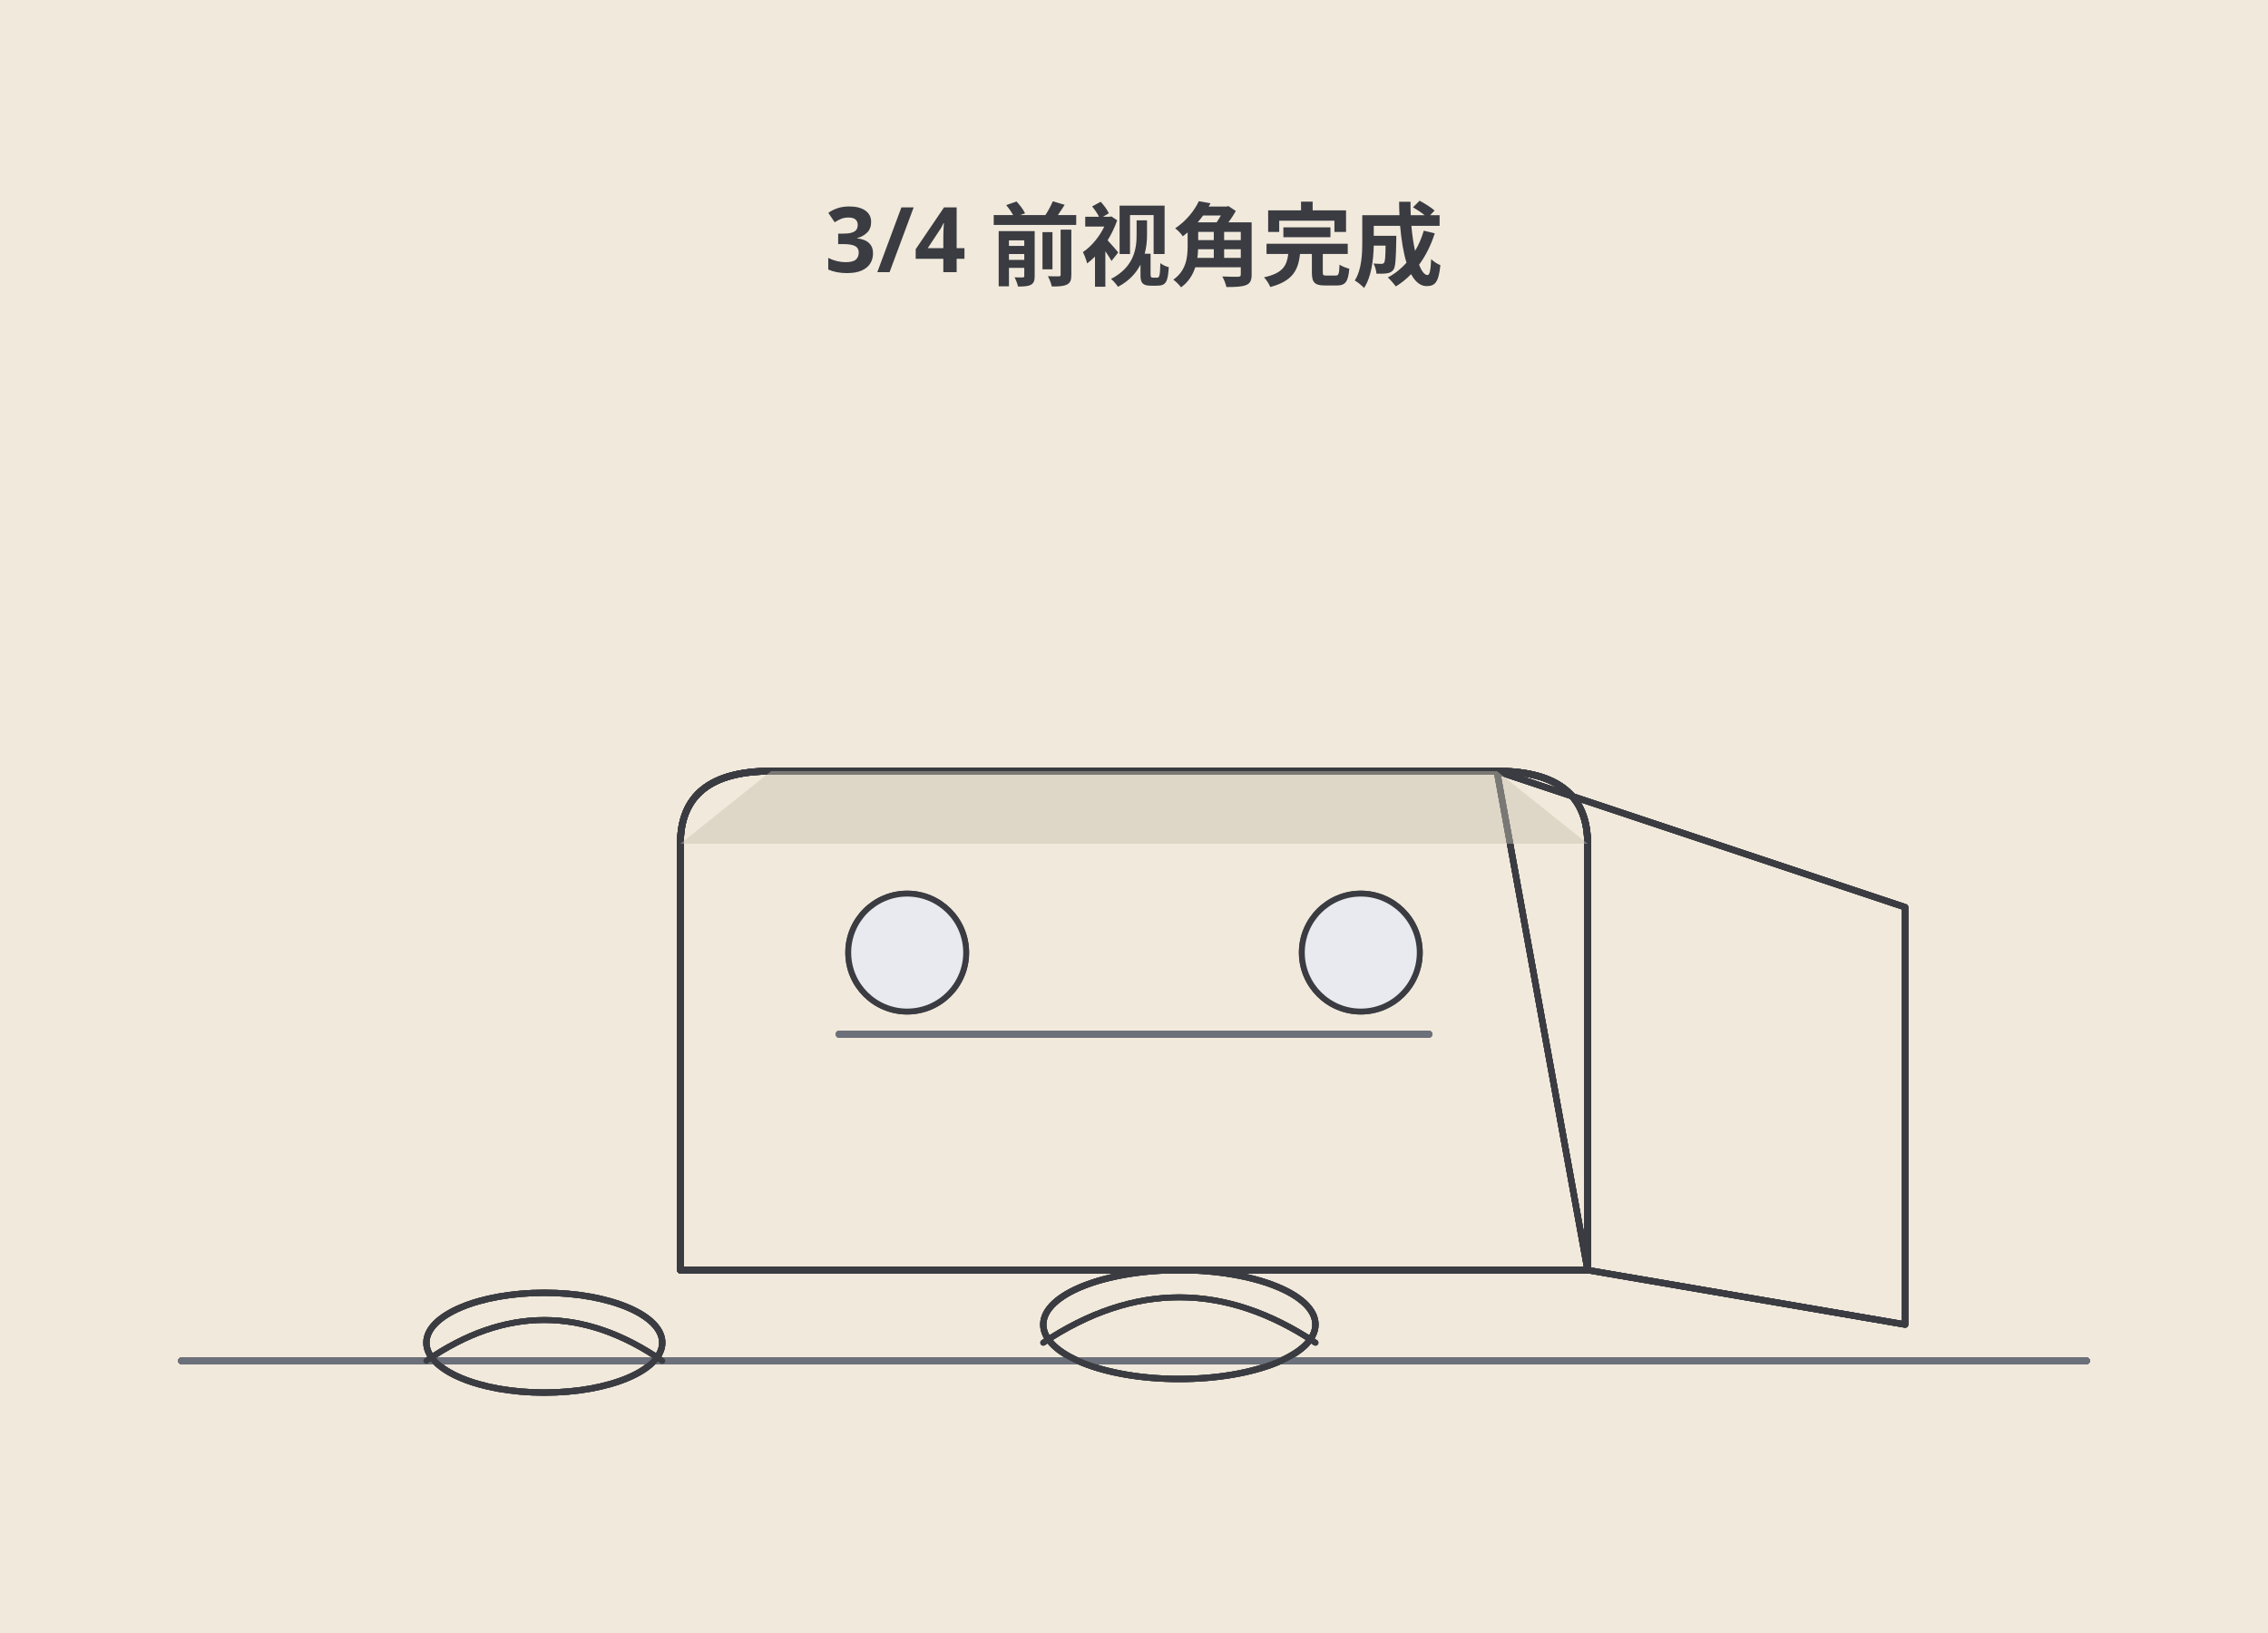
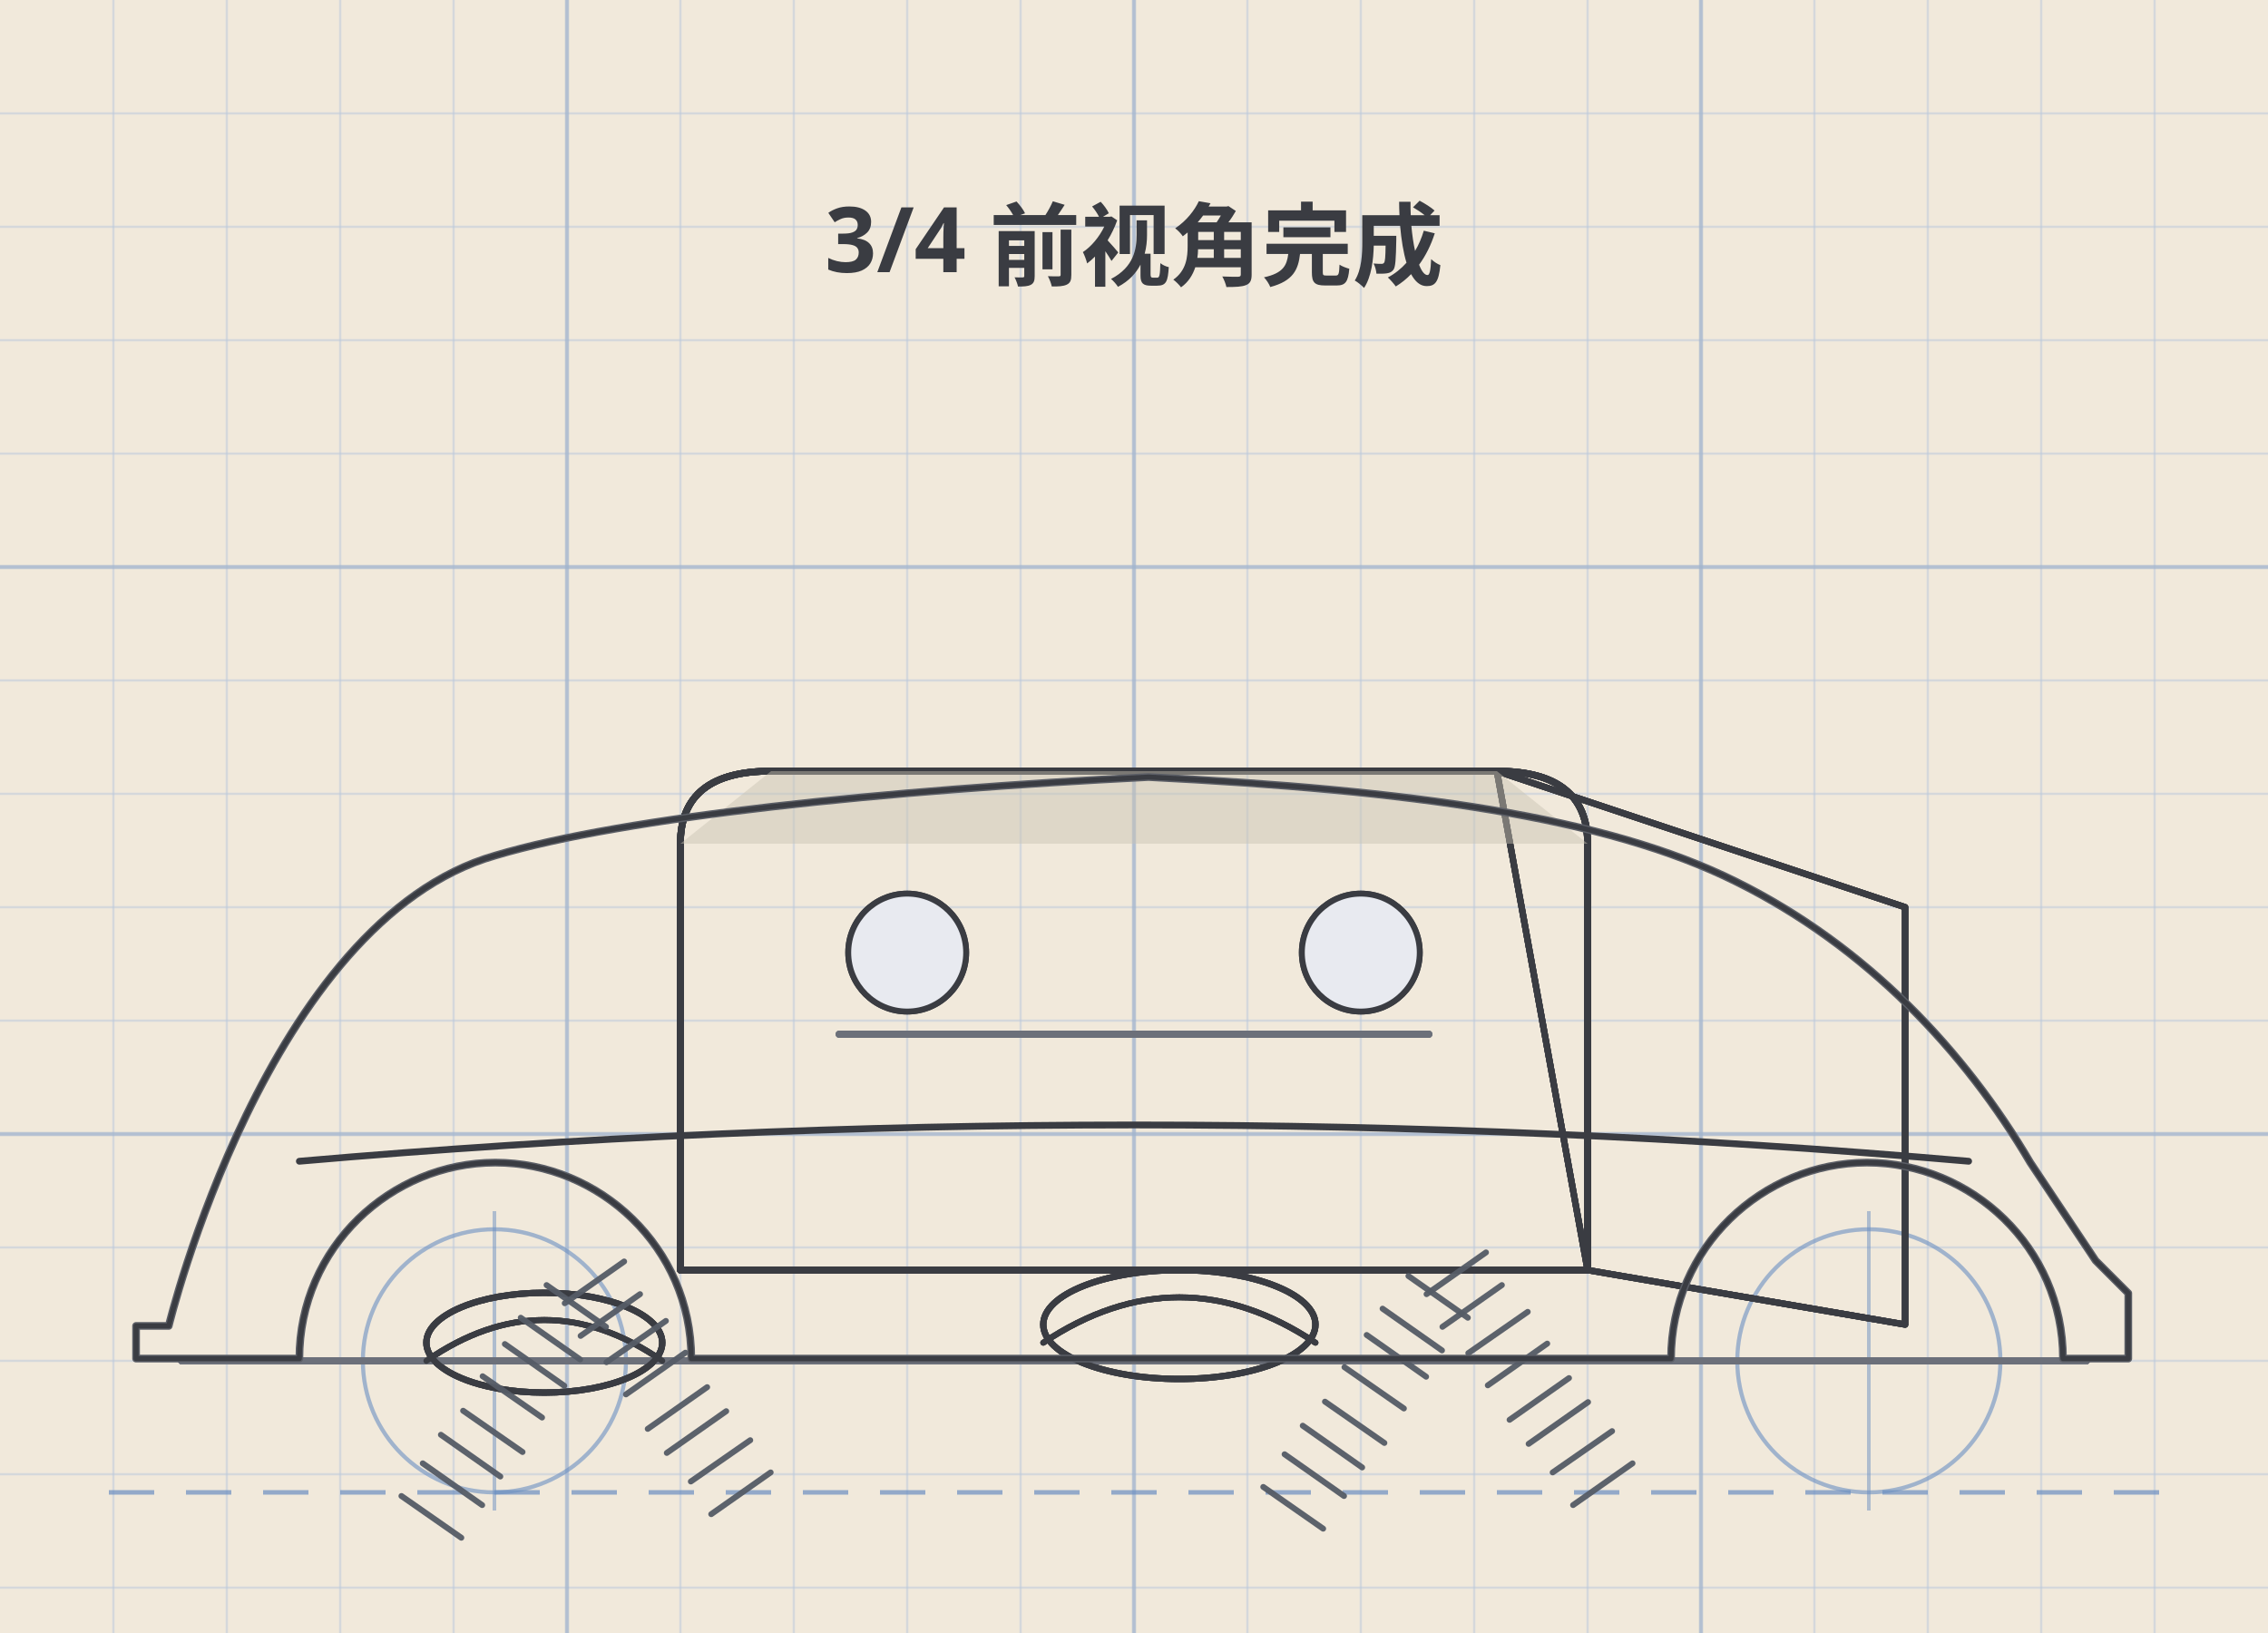
<svg xmlns="http://www.w3.org/2000/svg" viewBox="0 0 500 360" role="img">
  <defs>
    <linearGradient id="gBody" x1="0" y1="0" x2="0" y2="1">
      <stop offset="0%" stop-color="#FBF9F3" />
      <stop offset="18%" stop-color="#E9E4D8" />
      <stop offset="55%" stop-color="#C9C2B2" />
      <stop offset="100%" stop-color="#9C9484" />
    </linearGradient>
    <linearGradient id="gGlass" x1="0" y1="0" x2="0" y2="1">
      <stop offset="0%" stop-color="#55585F" />
      <stop offset="100%" stop-color="#7B7F88" />
    </linearGradient>
    <radialGradient id="gTire" cx="0.5" cy="0.5" r="0.5">
      <stop offset="0%" stop-color="#4A4E55" />
      <stop offset="75%" stop-color="#2D3036" />
      <stop offset="100%" stop-color="#202227" />
    </radialGradient>
    <radialGradient id="gRim" cx="0.5" cy="0.5" r="0.5">
      <stop offset="0%" stop-color="#F3F2EC" />
      <stop offset="70%" stop-color="#C6C1B4" />
      <stop offset="100%" stop-color="#A39C8D" />
    </radialGradient>
    <radialGradient id="gGround" cx="0.5" cy="0.5" r="0.5">
      <stop offset="0%" stop-color="#8A8478" stop-opacity="0.34" />
      <stop offset="100%" stop-color="#8A8478" stop-opacity="0" />
    </radialGradient>
    <radialGradient id="gMetal" cx="0.5" cy="0.36" r="0.66">
      <stop offset="0%" stop-color="#FDFCF8" />
      <stop offset="24%" stop-color="#D4CFC2" />
      <stop offset="48%" stop-color="#8B8478" />
      <stop offset="66%" stop-color="#3A3C42" />
      <stop offset="82%" stop-color="#B9B3A6" />
      <stop offset="100%" stop-color="#6E6A61" />
    </radialGradient>
    <radialGradient id="gMatte" cx="0.5" cy="0.42" r="0.62">
      <stop offset="0%" stop-color="#EFEDE6" />
      <stop offset="55%" stop-color="#B9B4A8" />
      <stop offset="100%" stop-color="#7D786E" />
    </radialGradient>
    <radialGradient id="gGlassBall" cx="0.36" cy="0.32" r="0.7">
      <stop offset="0%" stop-color="#FBF9F3" stop-opacity="0.2" />
      <stop offset="55%" stop-color="#7B7F88" stop-opacity="0.1" />
      <stop offset="100%" stop-color="#3A3C42" stop-opacity="0.38" />
    </radialGradient>
    <linearGradient id="gTonePaper" x1="0" y1="0" x2="0" y2="1">
      <stop offset="0%" stop-color="#D6D0C2" />
      <stop offset="100%" stop-color="#BCB5A5" />
    </linearGradient>
    <linearGradient id="gScreen" x1="0" y1="0" x2="0" y2="1">
      <stop offset="0%" stop-color="#41444C" />
      <stop offset="100%" stop-color="#22242A" />
    </linearGradient>
  </defs>
  <rect x="0" y="0" width="500" height="360" fill="#F1E9DB" />
+   <line x1="25" y1="0" x2="25" y2="360" stroke="#B9C8DC" stroke-width="0.5" opacity="0.5" />
+   <line x1="50" y1="0" x2="50" y2="360" stroke="#B9C8DC" stroke-width="0.5" opacity="0.5" />
+   <line x1="75" y1="0" x2="75" y2="360" stroke="#B9C8DC" stroke-width="0.5" opacity="0.5" />
+   <line x1="100" y1="0" x2="100" y2="360" stroke="#B9C8DC" stroke-width="0.5" opacity="0.5" />
+   <line x1="125" y1="0" x2="125" y2="360" stroke="#B9C8DC" stroke-width="0.5" opacity="0.5" />
+   <line x1="150" y1="0" x2="150" y2="360" stroke="#B9C8DC" stroke-width="0.5" opacity="0.5" />
+   <line x1="175" y1="0" x2="175" y2="360" stroke="#B9C8DC" stroke-width="0.5" opacity="0.5" />
+   <line x1="200" y1="0" x2="200" y2="360" stroke="#B9C8DC" stroke-width="0.5" opacity="0.5" />
+   <line x1="225" y1="0" x2="225" y2="360" stroke="#B9C8DC" stroke-width="0.5" opacity="0.5" />
+   <line x1="250" y1="0" x2="250" y2="360" stroke="#B9C8DC" stroke-width="0.5" opacity="0.5" />
+   <line x1="275" y1="0" x2="275" y2="360" stroke="#B9C8DC" stroke-width="0.5" opacity="0.5" />
+   <line x1="300" y1="0" x2="300" y2="360" stroke="#B9C8DC" stroke-width="0.5" opacity="0.5" />
+   <line x1="325" y1="0" x2="325" y2="360" stroke="#B9C8DC" stroke-width="0.5" opacity="0.5" />
+   <line x1="350" y1="0" x2="350" y2="360" stroke="#B9C8DC" stroke-width="0.5" opacity="0.5" />
+   <line x1="375" y1="0" x2="375" y2="360" stroke="#B9C8DC" stroke-width="0.5" opacity="0.5" />
+   <line x1="400" y1="0" x2="400" y2="360" stroke="#B9C8DC" stroke-width="0.5" opacity="0.5" />
+   <line x1="425" y1="0" x2="425" y2="360" stroke="#B9C8DC" stroke-width="0.5" opacity="0.5" />
+   <line x1="450" y1="0" x2="450" y2="360" stroke="#B9C8DC" stroke-width="0.5" opacity="0.5" />
+   <line x1="475" y1="0" x2="475" y2="360" stroke="#B9C8DC" stroke-width="0.5" opacity="0.5" />
+   <line x1="0" y1="25" x2="500" y2="25" stroke="#B9C8DC" stroke-width="0.5" opacity="0.5" />
+   <line x1="0" y1="50" x2="500" y2="50" stroke="#B9C8DC" stroke-width="0.5" opacity="0.5" />
+   <line x1="0" y1="75" x2="500" y2="75" stroke="#B9C8DC" stroke-width="0.5" opacity="0.5" />
+   <line x1="0" y1="100" x2="500" y2="100" stroke="#B9C8DC" stroke-width="0.5" opacity="0.5" />
+   <line x1="0" y1="125" x2="500" y2="125" stroke="#B9C8DC" stroke-width="0.5" opacity="0.5" />
+   <line x1="0" y1="150" x2="500" y2="150" stroke="#B9C8DC" stroke-width="0.5" opacity="0.5" />
+   <line x1="0" y1="175" x2="500" y2="175" stroke="#B9C8DC" stroke-width="0.5" opacity="0.5" />
+   <line x1="0" y1="200" x2="500" y2="200" stroke="#B9C8DC" stroke-width="0.5" opacity="0.5" />
+   <line x1="0" y1="225" x2="500" y2="225" stroke="#B9C8DC" stroke-width="0.5" opacity="0.5" />
+   <line x1="0" y1="250" x2="500" y2="250" stroke="#B9C8DC" stroke-width="0.5" opacity="0.5" />
+   <line x1="0" y1="275" x2="500" y2="275" stroke="#B9C8DC" stroke-width="0.5" opacity="0.5" />
+   <line x1="0" y1="300" x2="500" y2="300" stroke="#B9C8DC" stroke-width="0.5" opacity="0.5" />
+   <line x1="0" y1="325" x2="500" y2="325" stroke="#B9C8DC" stroke-width="0.5" opacity="0.5" />
+   <line x1="0" y1="350" x2="500" y2="350" stroke="#B9C8DC" stroke-width="0.5" opacity="0.5" />
+   <line x1="125" y1="0" x2="125" y2="360" stroke="#9FB2CC" stroke-width="0.9" opacity="0.65" />
+   <line x1="250" y1="0" x2="250" y2="360" stroke="#9FB2CC" stroke-width="0.9" opacity="0.65" />
+   <line x1="375" y1="0" x2="375" y2="360" stroke="#9FB2CC" stroke-width="0.9" opacity="0.65" />
+   <line x1="0" y1="125" x2="500" y2="125" stroke="#9FB2CC" stroke-width="0.9" opacity="0.65" />
+   <line x1="0" y1="250" x2="500" y2="250" stroke="#9FB2CC" stroke-width="0.9" opacity="0.65" />
+   <line x1="24" y1="329" x2="476" y2="329" stroke="#6B8FC2" stroke-width="1.0" stroke-dasharray="10 7" opacity="0.7" />
+   <circle cx="109" cy="300" r="29" stroke="#6B8FC2" stroke-width="0.9" fill="none" opacity="0.6" />
+   <line x1="76" y1="300" x2="142" y2="300" stroke="#6B8FC2" stroke-width="0.8" opacity="0.5" />
+   <line x1="109" y1="267" x2="109" y2="333" stroke="#6B8FC2" stroke-width="0.8" opacity="0.5" />
+   <circle cx="412" cy="300" r="29" stroke="#6B8FC2" stroke-width="0.9" fill="none" opacity="0.6" />
+   <line x1="379" y1="300" x2="445" y2="300" stroke="#6B8FC2" stroke-width="0.8" opacity="0.5" />
+   <line x1="412" y1="267" x2="412" y2="333" stroke="#6B8FC2" stroke-width="0.8" opacity="0.5" />
+   <line x1="109" y1="300" x2="412" y2="300" stroke="#6B8FC2" stroke-width="0.8" stroke-dasharray="6 5" opacity="0.45" />
  <line x1="40" y1="300" x2="460" y2="300" stroke="#6C707A" stroke-width="1.5" stroke-linecap="round" stroke-linejoin="round" />
  <path d="M170 170 L330 170 Q350 170 350 186 L350 280 L150 280 L150 186 Q150 170 170 170 Z" stroke="#3A3C42" stroke-width="1.5" stroke-linecap="round" stroke-linejoin="round" fill="none" />
  <line x1="40" y1="300" x2="460" y2="300" stroke="#6C707A" stroke-width="1.5" stroke-linecap="round" stroke-linejoin="round" />
  <path d="M170 170 L330 170 Q350 170 350 186 L350 280 L150 280 L150 186 Q150 170 170 170 Z" stroke="#3A3C42" stroke-width="1.5" stroke-linecap="round" stroke-linejoin="round" fill="none" />
  <path d="M330 170 L420 200 L420 292 L350 280 Z" stroke="#3A3C42" stroke-width="1.4" stroke-linecap="round" stroke-linejoin="round" fill="none" />
  <line x1="40" y1="300" x2="460" y2="300" stroke="#6C707A" stroke-width="1.5" stroke-linecap="round" stroke-linejoin="round" />
  <path d="M170 170 L330 170 Q350 170 350 186 L350 280 L150 280 L150 186 Q150 170 170 170 Z" stroke="#3A3C42" stroke-width="1.5" stroke-linecap="round" stroke-linejoin="round" fill="none" />
  <path d="M330 170 L420 200 L420 292 L350 280 Z" stroke="#3A3C42" stroke-width="1.4" stroke-linecap="round" stroke-linejoin="round" fill="none" />
  <ellipse cx="260" cy="292" rx="30" ry="12" stroke="#3A3C42" stroke-width="1.4" stroke-linecap="round" stroke-linejoin="round" fill="none" />
  <ellipse cx="120" cy="296" rx="26" ry="11" stroke="#3A3C42" stroke-width="1.4" stroke-linecap="round" stroke-linejoin="round" fill="none" />
  <path d="M230 296 Q260 276 290 296" stroke="#3A3C42" stroke-width="1.3" stroke-linecap="round" stroke-linejoin="round" fill="none" />
  <path d="M94 300 Q120 282 146 300" stroke="#3A3C42" stroke-width="1.3" stroke-linecap="round" stroke-linejoin="round" fill="none" />
  <line x1="40" y1="300" x2="460" y2="300" stroke="#6C707A" stroke-width="1.5" stroke-linecap="round" stroke-linejoin="round" />
  <path d="M170 170 L330 170 Q350 170 350 186 L350 280 L150 280 L150 186 Q150 170 170 170 Z" stroke="#3A3C42" stroke-width="1.5" stroke-linecap="round" stroke-linejoin="round" fill="none" />
  <path d="M330 170 L420 200 L420 292 L350 280 Z" stroke="#3A3C42" stroke-width="1.4" stroke-linecap="round" stroke-linejoin="round" fill="none" />
  <ellipse cx="260" cy="292" rx="30" ry="12" stroke="#3A3C42" stroke-width="1.4" stroke-linecap="round" stroke-linejoin="round" fill="none" />
  <ellipse cx="120" cy="296" rx="26" ry="11" stroke="#3A3C42" stroke-width="1.4" stroke-linecap="round" stroke-linejoin="round" fill="none" />
  <path d="M230 296 Q260 276 290 296" stroke="#3A3C42" stroke-width="1.3" stroke-linecap="round" stroke-linejoin="round" fill="none" />
  <path d="M94 300 Q120 282 146 300" stroke="#3A3C42" stroke-width="1.3" stroke-linecap="round" stroke-linejoin="round" fill="none" />
  <circle cx="200" cy="210" r="13" stroke="#3A3C42" stroke-width="1.3" stroke-linecap="round" stroke-linejoin="round" fill="#E8EAF0" />
  <circle cx="300" cy="210" r="13" stroke="#3A3C42" stroke-width="1.3" stroke-linecap="round" stroke-linejoin="round" fill="#E8EAF0" />
  <line x1="185" y1="228" x2="315" y2="228" stroke="#6C707A" stroke-width="1.6" stroke-linecap="round" stroke-linejoin="round" />
  <line x1="40" y1="300" x2="460" y2="300" stroke="#6C707A" stroke-width="1.5" stroke-linecap="round" stroke-linejoin="round" />
  <path d="M170 170 L330 170 Q350 170 350 186 L350 280 L150 280 L150 186 Q150 170 170 170 Z" stroke="#3A3C42" stroke-width="1.5" stroke-linecap="round" stroke-linejoin="round" fill="none" />
  <path d="M330 170 L420 200 L420 292 L350 280 Z" stroke="#3A3C42" stroke-width="1.4" stroke-linecap="round" stroke-linejoin="round" fill="none" />
  <ellipse cx="260" cy="292" rx="30" ry="12" stroke="#3A3C42" stroke-width="1.4" stroke-linecap="round" stroke-linejoin="round" fill="none" />
  <ellipse cx="120" cy="296" rx="26" ry="11" stroke="#3A3C42" stroke-width="1.4" stroke-linecap="round" stroke-linejoin="round" fill="none" />
  <path d="M230 296 Q260 276 290 296" stroke="#3A3C42" stroke-width="1.3" stroke-linecap="round" stroke-linejoin="round" fill="none" />
  <path d="M94 300 Q120 282 146 300" stroke="#3A3C42" stroke-width="1.3" stroke-linecap="round" stroke-linejoin="round" fill="none" />
  <circle cx="200" cy="210" r="13" stroke="#3A3C42" stroke-width="1.3" stroke-linecap="round" stroke-linejoin="round" fill="#E8EAF0" />
  <circle cx="300" cy="210" r="13" stroke="#3A3C42" stroke-width="1.3" stroke-linecap="round" stroke-linejoin="round" fill="#E8EAF0" />
  <line x1="185" y1="228" x2="315" y2="228" stroke="#6C707A" stroke-width="1.6" stroke-linecap="round" stroke-linejoin="round" />
  <path d="M170 170 L330 170 L350 186 L150 186 Z" stroke="#3A3C42" stroke-width="0" stroke-linecap="round" stroke-linejoin="round" fill="#C9C2B2" fill-opacity="0.45" />
  <text x="250" y="60" text-anchor="middle" font-size="20" font-family="'Microsoft YaHei', sans-serif" font-weight="600" fill="#3A3C42">3/4 前视角完成</text>
+   <line x1="120.5" y1="283.3" x2="133.6" y2="292.5" stroke="#555B66" stroke-width="1.3" stroke-linecap="round" stroke-linejoin="round" opacity="0.95" />
+   <line x1="114.8" y1="290.5" x2="127.9" y2="299.7" stroke="#555B66" stroke-width="1.3" stroke-linecap="round" stroke-linejoin="round" opacity="0.95" />
+   <line x1="111.3" y1="296.3" x2="124.4" y2="305.5" stroke="#555B66" stroke-width="1.3" stroke-linecap="round" stroke-linejoin="round" opacity="0.95" />
+   <line x1="106.4" y1="303.4" x2="119.5" y2="312.5" stroke="#555B66" stroke-width="1.3" stroke-linecap="round" stroke-linejoin="round" opacity="0.95" />
+   <line x1="102.1" y1="311.0" x2="115.2" y2="320.1" stroke="#555B66" stroke-width="1.3" stroke-linecap="round" stroke-linejoin="round" opacity="0.95" />
+   <line x1="97.2" y1="316.3" x2="110.3" y2="325.5" stroke="#555B66" stroke-width="1.3" stroke-linecap="round" stroke-linejoin="round" opacity="0.95" />
+   <line x1="93.2" y1="322.6" x2="106.3" y2="331.8" stroke="#555B66" stroke-width="1.3" stroke-linecap="round" stroke-linejoin="round" opacity="0.95" />
+   <line x1="88.5" y1="329.8" x2="101.7" y2="339.0" stroke="#555B66" stroke-width="1.3" stroke-linecap="round" stroke-linejoin="round" opacity="0.95" />
+   <line x1="124.5" y1="287.3" x2="137.6" y2="278.1" stroke="#555B66" stroke-width="1.3" stroke-linecap="round" stroke-linejoin="round" opacity="0.95" />
+   <line x1="128.0" y1="294.5" x2="141.1" y2="285.3" stroke="#555B66" stroke-width="1.3" stroke-linecap="round" stroke-linejoin="round" opacity="0.95" />
+   <line x1="133.7" y1="300.3" x2="146.8" y2="291.2" stroke="#555B66" stroke-width="1.3" stroke-linecap="round" stroke-linejoin="round" opacity="0.95" />
+   <line x1="138.0" y1="307.4" x2="151.1" y2="298.2" stroke="#555B66" stroke-width="1.3" stroke-linecap="round" stroke-linejoin="round" opacity="0.95" />
+   <line x1="142.8" y1="315.0" x2="155.9" y2="305.8" stroke="#555B66" stroke-width="1.3" stroke-linecap="round" stroke-linejoin="round" opacity="0.95" />
+   <line x1="147.0" y1="320.3" x2="160.1" y2="311.1" stroke="#555B66" stroke-width="1.3" stroke-linecap="round" stroke-linejoin="round" opacity="0.95" />
+   <line x1="152.3" y1="326.6" x2="165.4" y2="317.5" stroke="#555B66" stroke-width="1.3" stroke-linecap="round" stroke-linejoin="round" opacity="0.95" />
+   <line x1="156.8" y1="333.8" x2="169.9" y2="324.6" stroke="#555B66" stroke-width="1.3" stroke-linecap="round" stroke-linejoin="round" opacity="0.95" />
+   <line x1="310.5" y1="281.3" x2="323.6" y2="290.5" stroke="#555B66" stroke-width="1.3" stroke-linecap="round" stroke-linejoin="round" opacity="0.95" />
+   <line x1="304.8" y1="288.5" x2="317.9" y2="297.7" stroke="#555B66" stroke-width="1.3" stroke-linecap="round" stroke-linejoin="round" opacity="0.95" />
+   <line x1="301.3" y1="294.3" x2="314.4" y2="303.5" stroke="#555B66" stroke-width="1.3" stroke-linecap="round" stroke-linejoin="round" opacity="0.95" />
+   <line x1="296.4" y1="301.4" x2="309.5" y2="310.5" stroke="#555B66" stroke-width="1.3" stroke-linecap="round" stroke-linejoin="round" opacity="0.95" />
+   <line x1="292.1" y1="309.0" x2="305.2" y2="318.1" stroke="#555B66" stroke-width="1.3" stroke-linecap="round" stroke-linejoin="round" opacity="0.95" />
+   <line x1="287.2" y1="314.3" x2="300.3" y2="323.5" stroke="#555B66" stroke-width="1.3" stroke-linecap="round" stroke-linejoin="round" opacity="0.95" />
+   <line x1="283.2" y1="320.6" x2="296.3" y2="329.8" stroke="#555B66" stroke-width="1.3" stroke-linecap="round" stroke-linejoin="round" opacity="0.95" />
+   <line x1="278.5" y1="327.8" x2="291.7" y2="337.0" stroke="#555B66" stroke-width="1.3" stroke-linecap="round" stroke-linejoin="round" opacity="0.95" />
+   <line x1="314.5" y1="285.3" x2="327.6" y2="276.1" stroke="#555B66" stroke-width="1.3" stroke-linecap="round" stroke-linejoin="round" opacity="0.95" />
+   <line x1="318.0" y1="292.5" x2="331.1" y2="283.3" stroke="#555B66" stroke-width="1.3" stroke-linecap="round" stroke-linejoin="round" opacity="0.95" />
+   <line x1="323.7" y1="298.3" x2="336.8" y2="289.2" stroke="#555B66" stroke-width="1.3" stroke-linecap="round" stroke-linejoin="round" opacity="0.95" />
+   <line x1="328.0" y1="305.4" x2="341.1" y2="296.2" stroke="#555B66" stroke-width="1.3" stroke-linecap="round" stroke-linejoin="round" opacity="0.95" />
+   <line x1="332.8" y1="313.0" x2="345.9" y2="303.8" stroke="#555B66" stroke-width="1.3" stroke-linecap="round" stroke-linejoin="round" opacity="0.95" />
+   <line x1="337.0" y1="318.3" x2="350.1" y2="309.1" stroke="#555B66" stroke-width="1.3" stroke-linecap="round" stroke-linejoin="round" opacity="0.95" />
+   <line x1="342.3" y1="324.6" x2="355.4" y2="315.5" stroke="#555B66" stroke-width="1.3" stroke-linecap="round" stroke-linejoin="round" opacity="0.95" />
+   <line x1="346.8" y1="331.8" x2="359.9" y2="322.6" stroke="#555B66" stroke-width="1.3" stroke-linecap="round" stroke-linejoin="round" opacity="0.95" />
+   <path d="M37.2 292.3 C37.2 292.3 58.8 203.0 109.2 188.6 C138.0 180.0 195.6 174.2 253.2 171.3 C310.8 174.2 354.0 180.0 382.8 194.4 C411.6 208.7 433.2 231.8 447.6 256.3 L462.0 277.9 L469.2 285.1 L469.2 299.5 L454.8 299.5 C454.8 275.0 434.6 256.3 411.6 256.3 C388.6 256.3 368.4 275.0 368.4 299.5 L152.4 299.5 C152.4 275.0 132.2 256.3 109.2 256.3 C86.2 256.3 66.0 275.0 66.0 299.5 L30.0 299.5 L30.0 292.3 Z" stroke="undefined" stroke-width="2.6" stroke-linecap="round" stroke-linejoin="round" fill="none" />
+   <path d="M37.2 292.3 C37.2 292.3 58.8 203.0 109.2 188.6 C138.0 180.0 195.6 174.2 253.2 171.3 C310.8 174.2 354.0 180.0 382.8 194.4 C411.6 208.7 433.2 231.8 447.6 256.3 L462.0 277.9 L469.2 285.1 L469.2 299.5 L454.8 299.5 C454.8 275.0 434.6 256.3 411.6 256.3 C388.6 256.3 368.4 275.0 368.4 299.5 L152.4 299.5 C152.4 275.0 132.2 256.3 109.2 256.3 C86.2 256.3 66.0 275.0 66.0 299.5 L30.0 299.5 L30.0 292.3 Z" stroke="#5B5E66" stroke-width="1.7" stroke-linecap="round" stroke-linejoin="round" fill="none" />
+   <path d="M37.2 292.3 C37.2 292.3 58.8 203.0 109.2 188.6 C138.0 180.0 195.6 174.2 253.2 171.3 C310.8 174.2 354.0 180.0 382.8 194.4 C411.6 208.7 433.2 231.8 447.6 256.3 L462.0 277.9 L469.2 285.1 L469.2 299.5 L454.8 299.5 C454.8 275.0 434.6 256.3 411.6 256.3 C388.6 256.3 368.4 275.0 368.4 299.5 L152.4 299.5 C152.4 275.0 132.2 256.3 109.2 256.3 C86.2 256.3 66.0 275.0 66.0 299.5 L30.0 299.5 L30.0 292.3 Z" stroke="#3A3C42" stroke-width="1.1" stroke-linecap="round" stroke-linejoin="round" fill="none" />
+   <path d="M66 256 Q250 240 434 256" stroke="#3A3C42" stroke-width="1.5" stroke-linecap="round" stroke-linejoin="round" fill="none" />
</svg>
